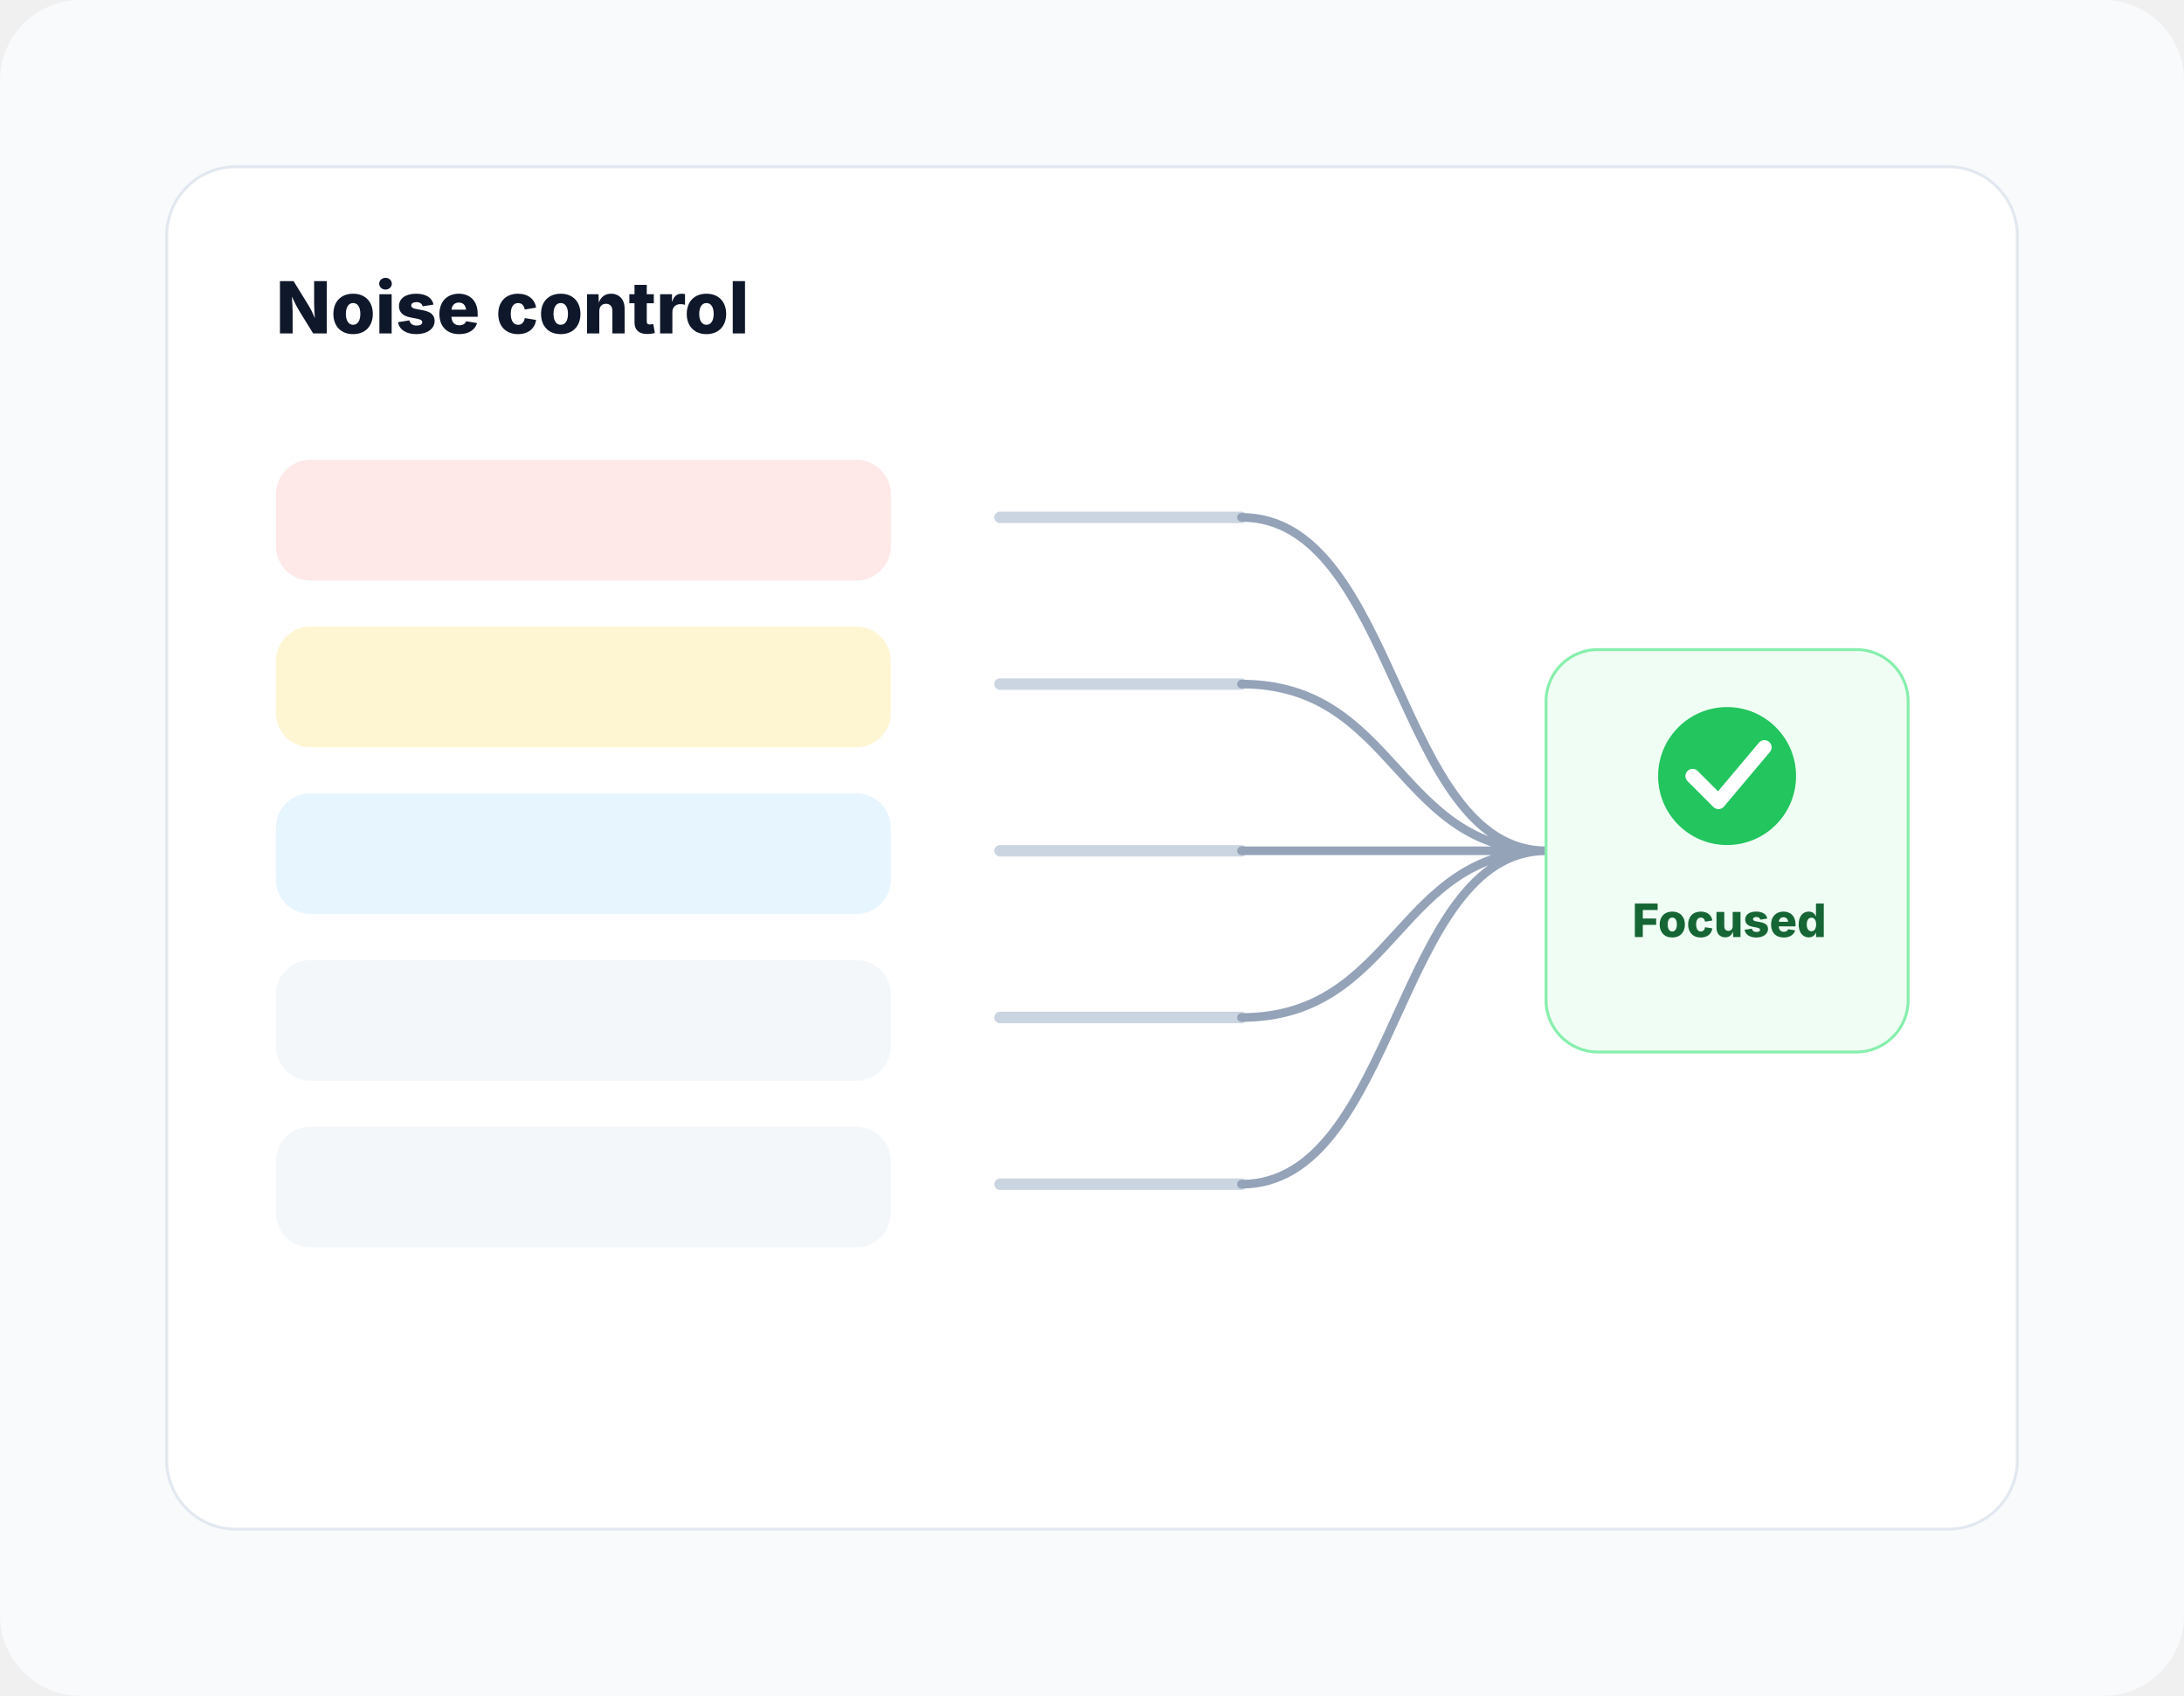
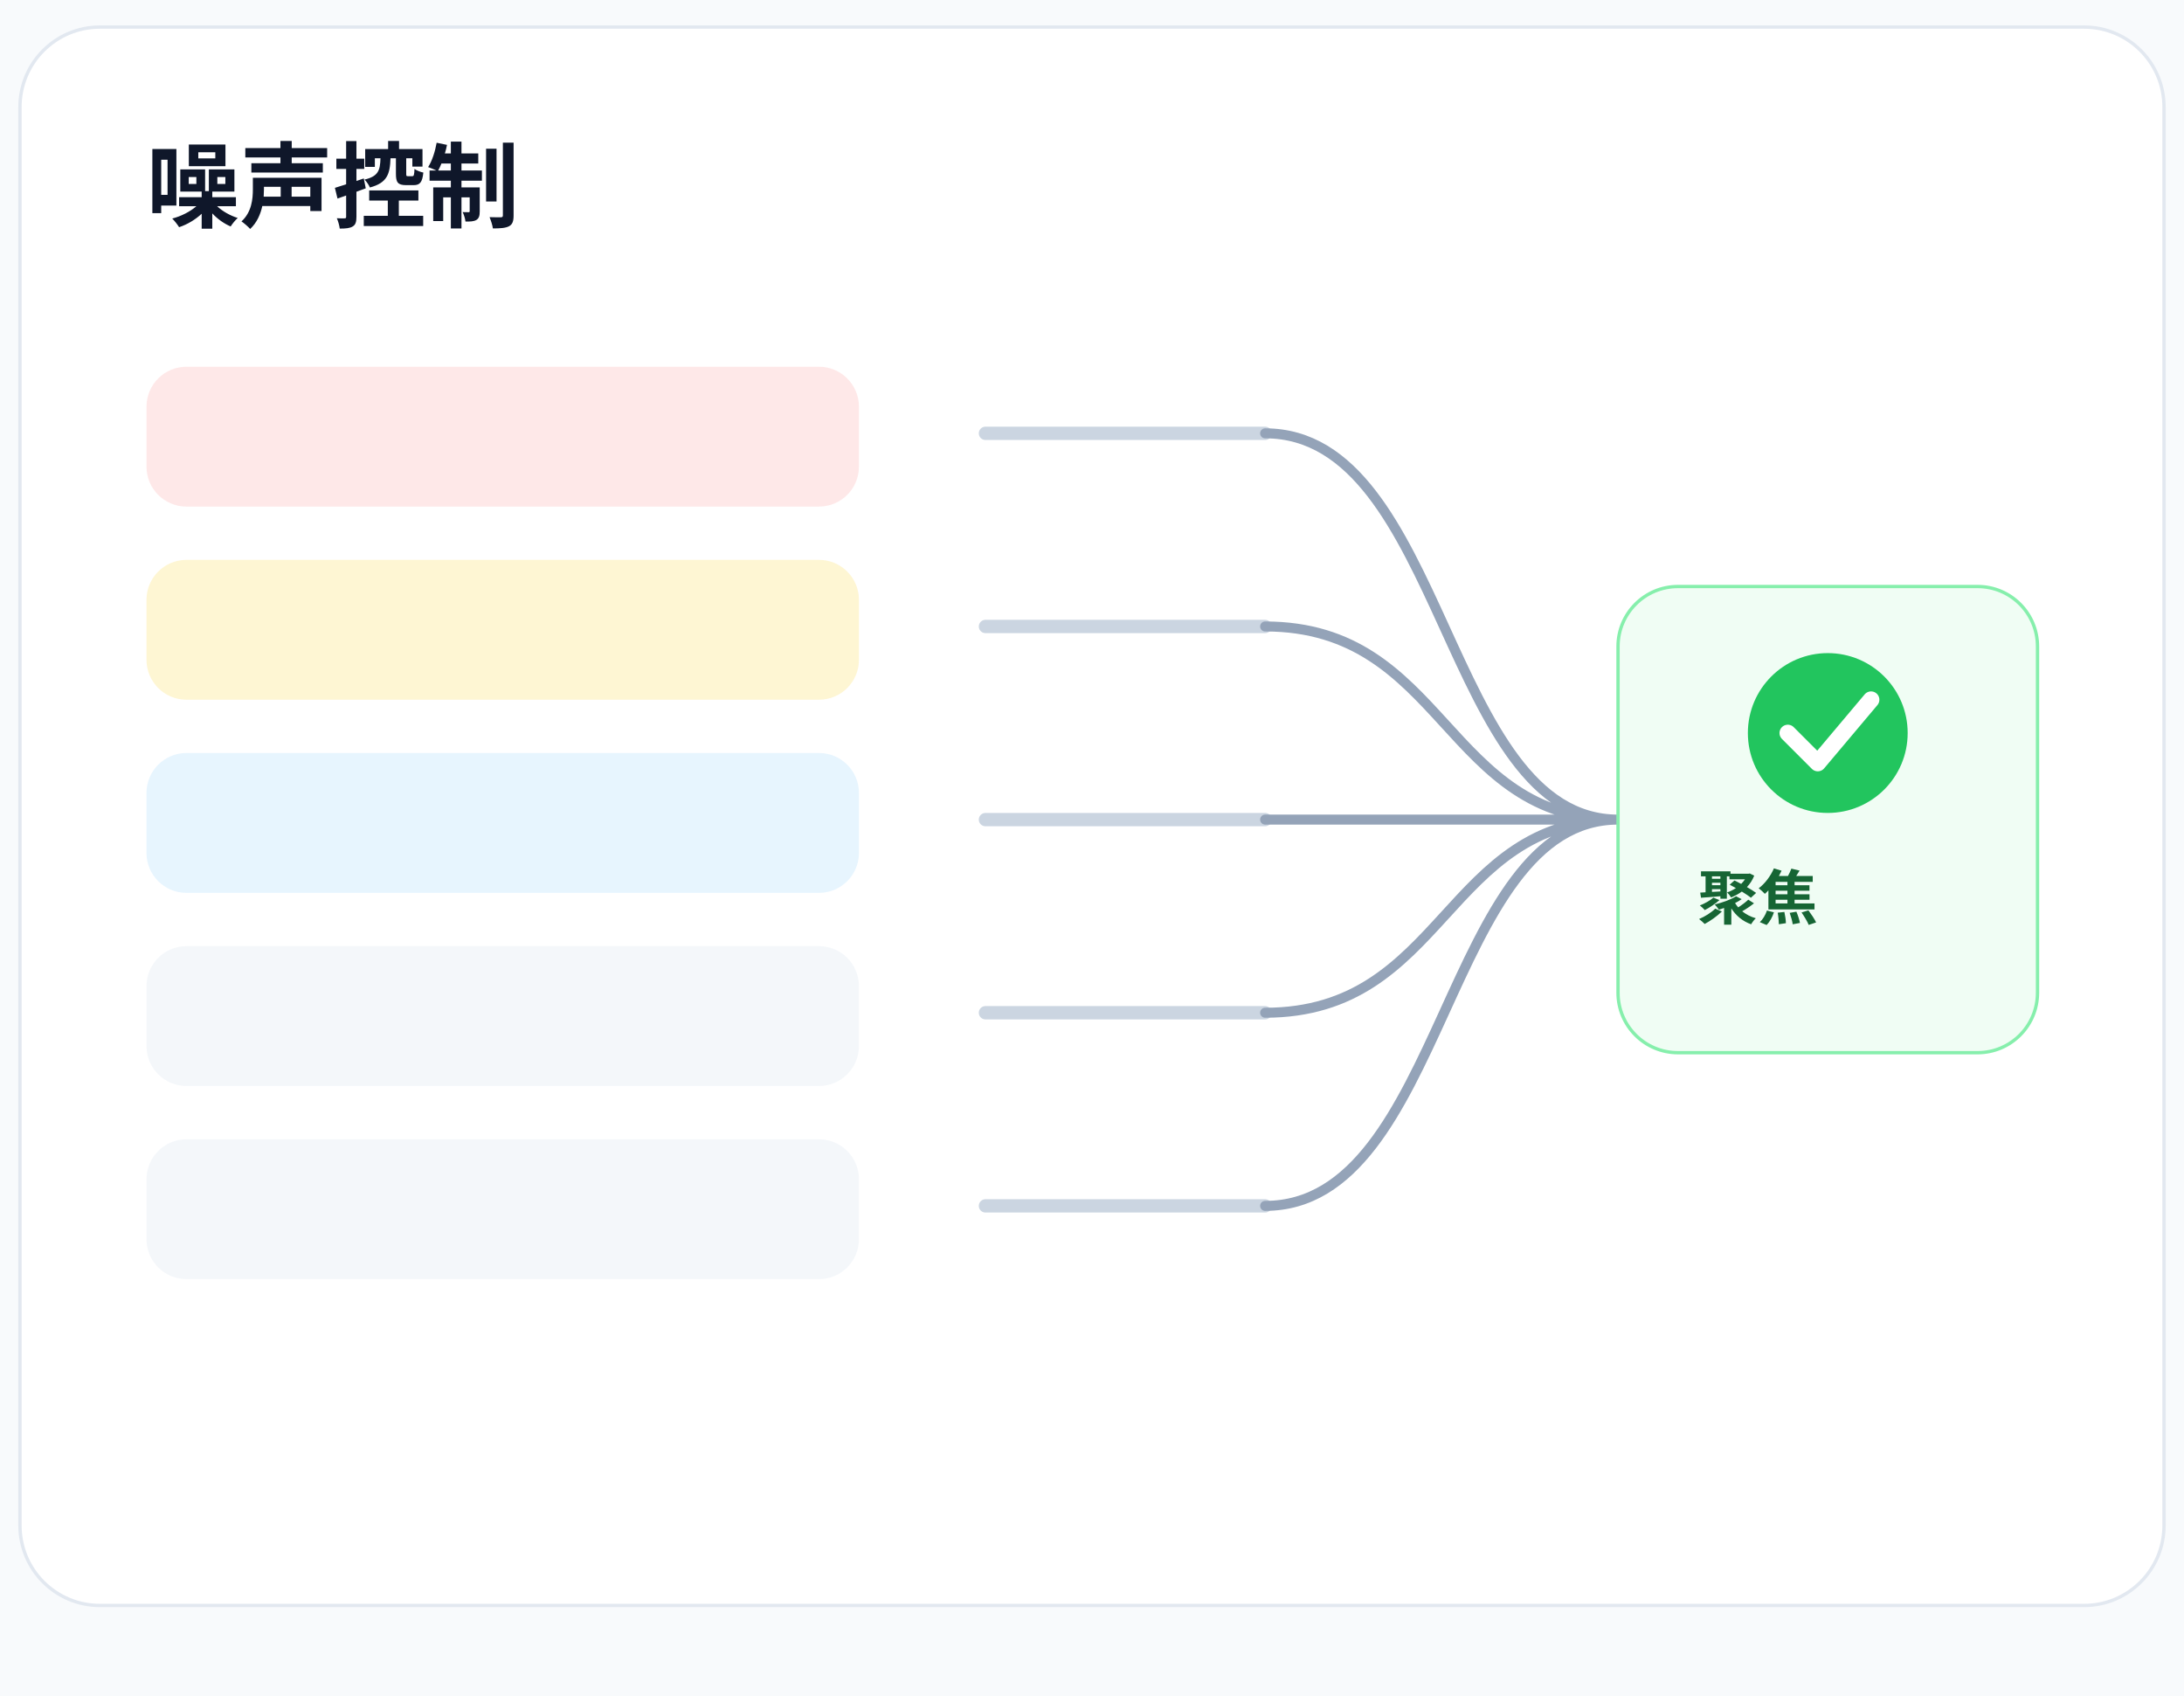
- <svg xmlns="http://www.w3.org/2000/svg" width="760" height="590" viewBox="0 0 760 590" fill="none" role="img" aria-labelledby="title desc">
+ <svg xmlns="http://www.w3.org/2000/svg" width="760" height="590" viewBox="52 50 656 509" fill="none" role="img" aria-labelledby="title desc">
  <rect width="760" height="590" rx="28" fill="#F8FAFC" />
  <rect x="58" y="58" width="644" height="474" rx="24" fill="white" stroke="#E2E8F0" />
-   <text x="96" y="116" fill="#0F172A" font-family="Inter, Arial, sans-serif" font-size="25" font-weight="800">Noise control</text>
+   <text x="96" y="116" fill="#0F172A" font-family="Microsoft YaHei, Noto Sans SC, Arial, sans-serif" font-size="28" font-weight="800">噪声控制</text>
  <g opacity="0.78">
    <rect x="96" y="160" width="214" height="42" rx="12" fill="#FEE2E2" />
    <rect x="96" y="218" width="214" height="42" rx="12" fill="#FEF3C7" />
    <rect x="96" y="276" width="214" height="42" rx="12" fill="#E0F2FE" />
    <rect x="96" y="334" width="214" height="42" rx="12" fill="#F1F5F9" />
    <rect x="96" y="392" width="214" height="42" rx="12" fill="#F1F5F9" />
  </g>
  <path d="M348 180H432M348 238H432M348 296H432M348 354H432M348 412H432" stroke="#CBD5E1" stroke-width="4" stroke-linecap="round" />
  <path d="M432 180C486 180 486 296 538 296M432 238C486 238 486 296 538 296M432 296H538M432 354C486 354 486 296 538 296M432 412C486 412 486 296 538 296" stroke="#94A3B8" stroke-width="3" stroke-linecap="round" />
  <rect x="538" y="226" width="126" height="140" rx="18" fill="#F0FDF4" stroke="#86EFAC" />
  <circle cx="601" cy="270" r="24" fill="#22C55E" />
  <path d="M589 270L598 279L614 260" stroke="white" stroke-width="5" stroke-linecap="round" stroke-linejoin="round" />
-   <text x="568" y="326" fill="#166534" font-family="Inter, Arial, sans-serif" font-size="16" font-weight="800">Focused</text>
+   <text x="562" y="326" fill="#166534" font-family="Microsoft YaHei, Noto Sans SC, Arial, sans-serif" font-size="18" font-weight="800">聚焦</text>
</svg>
